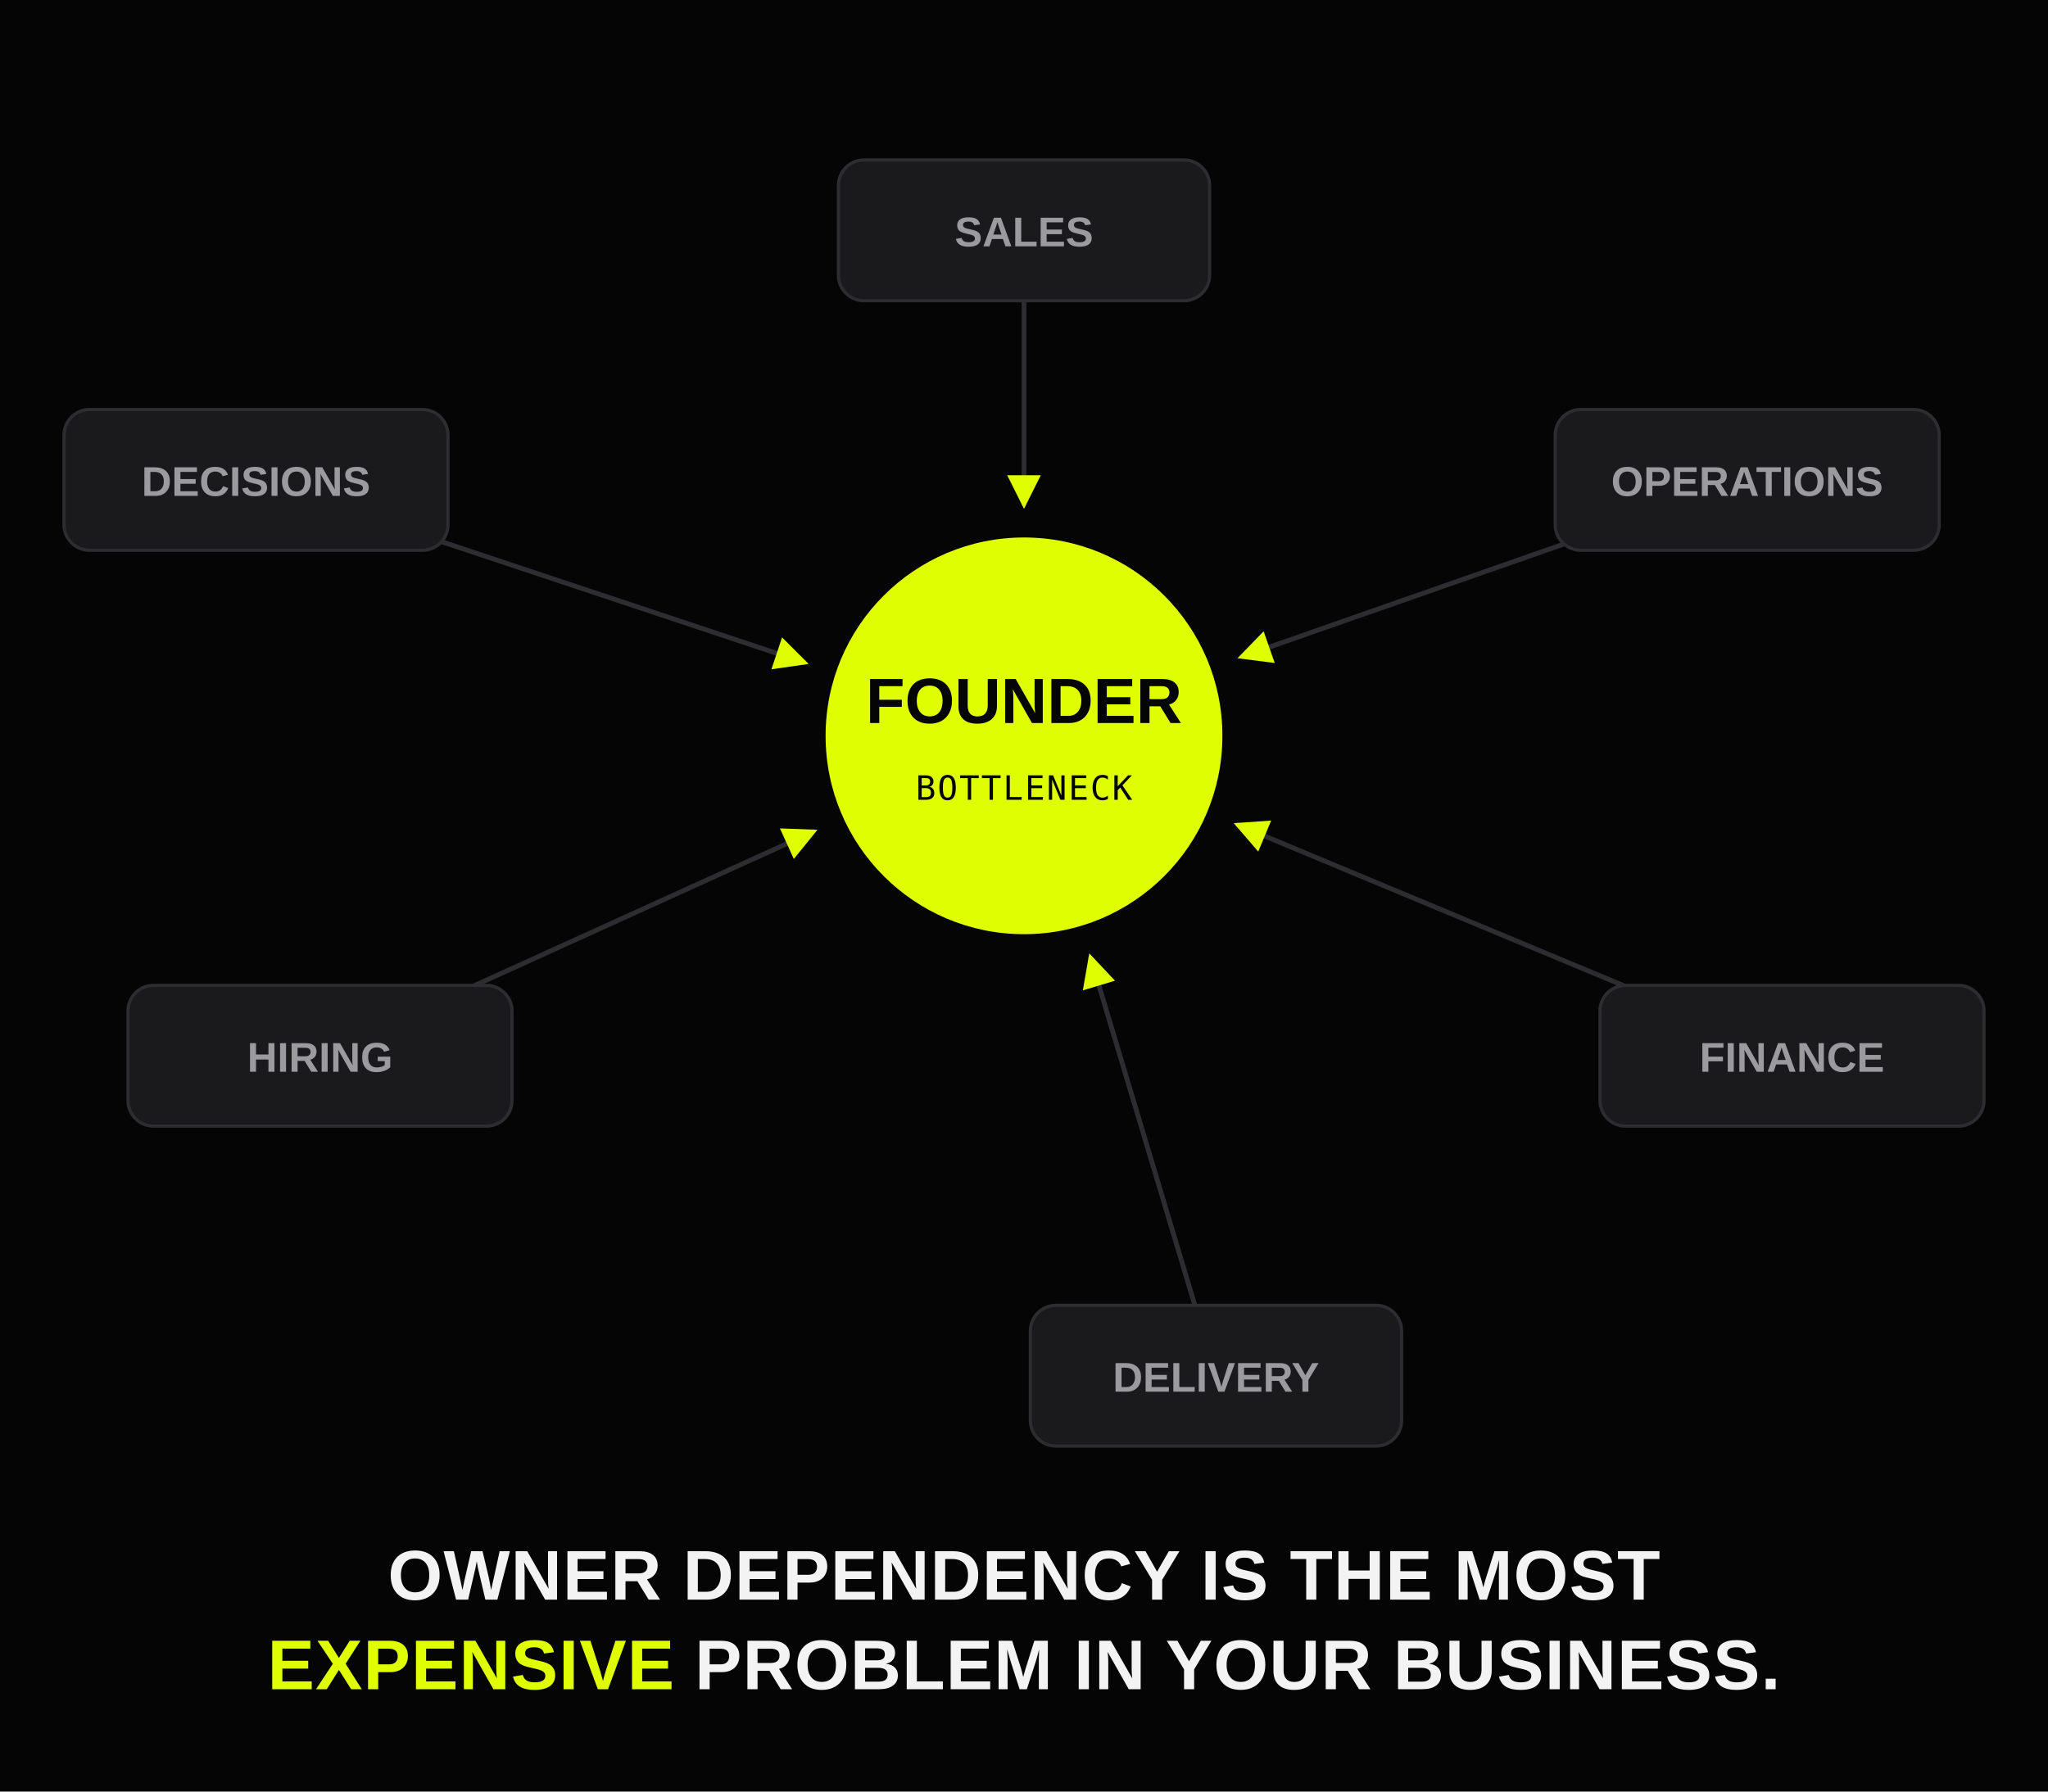
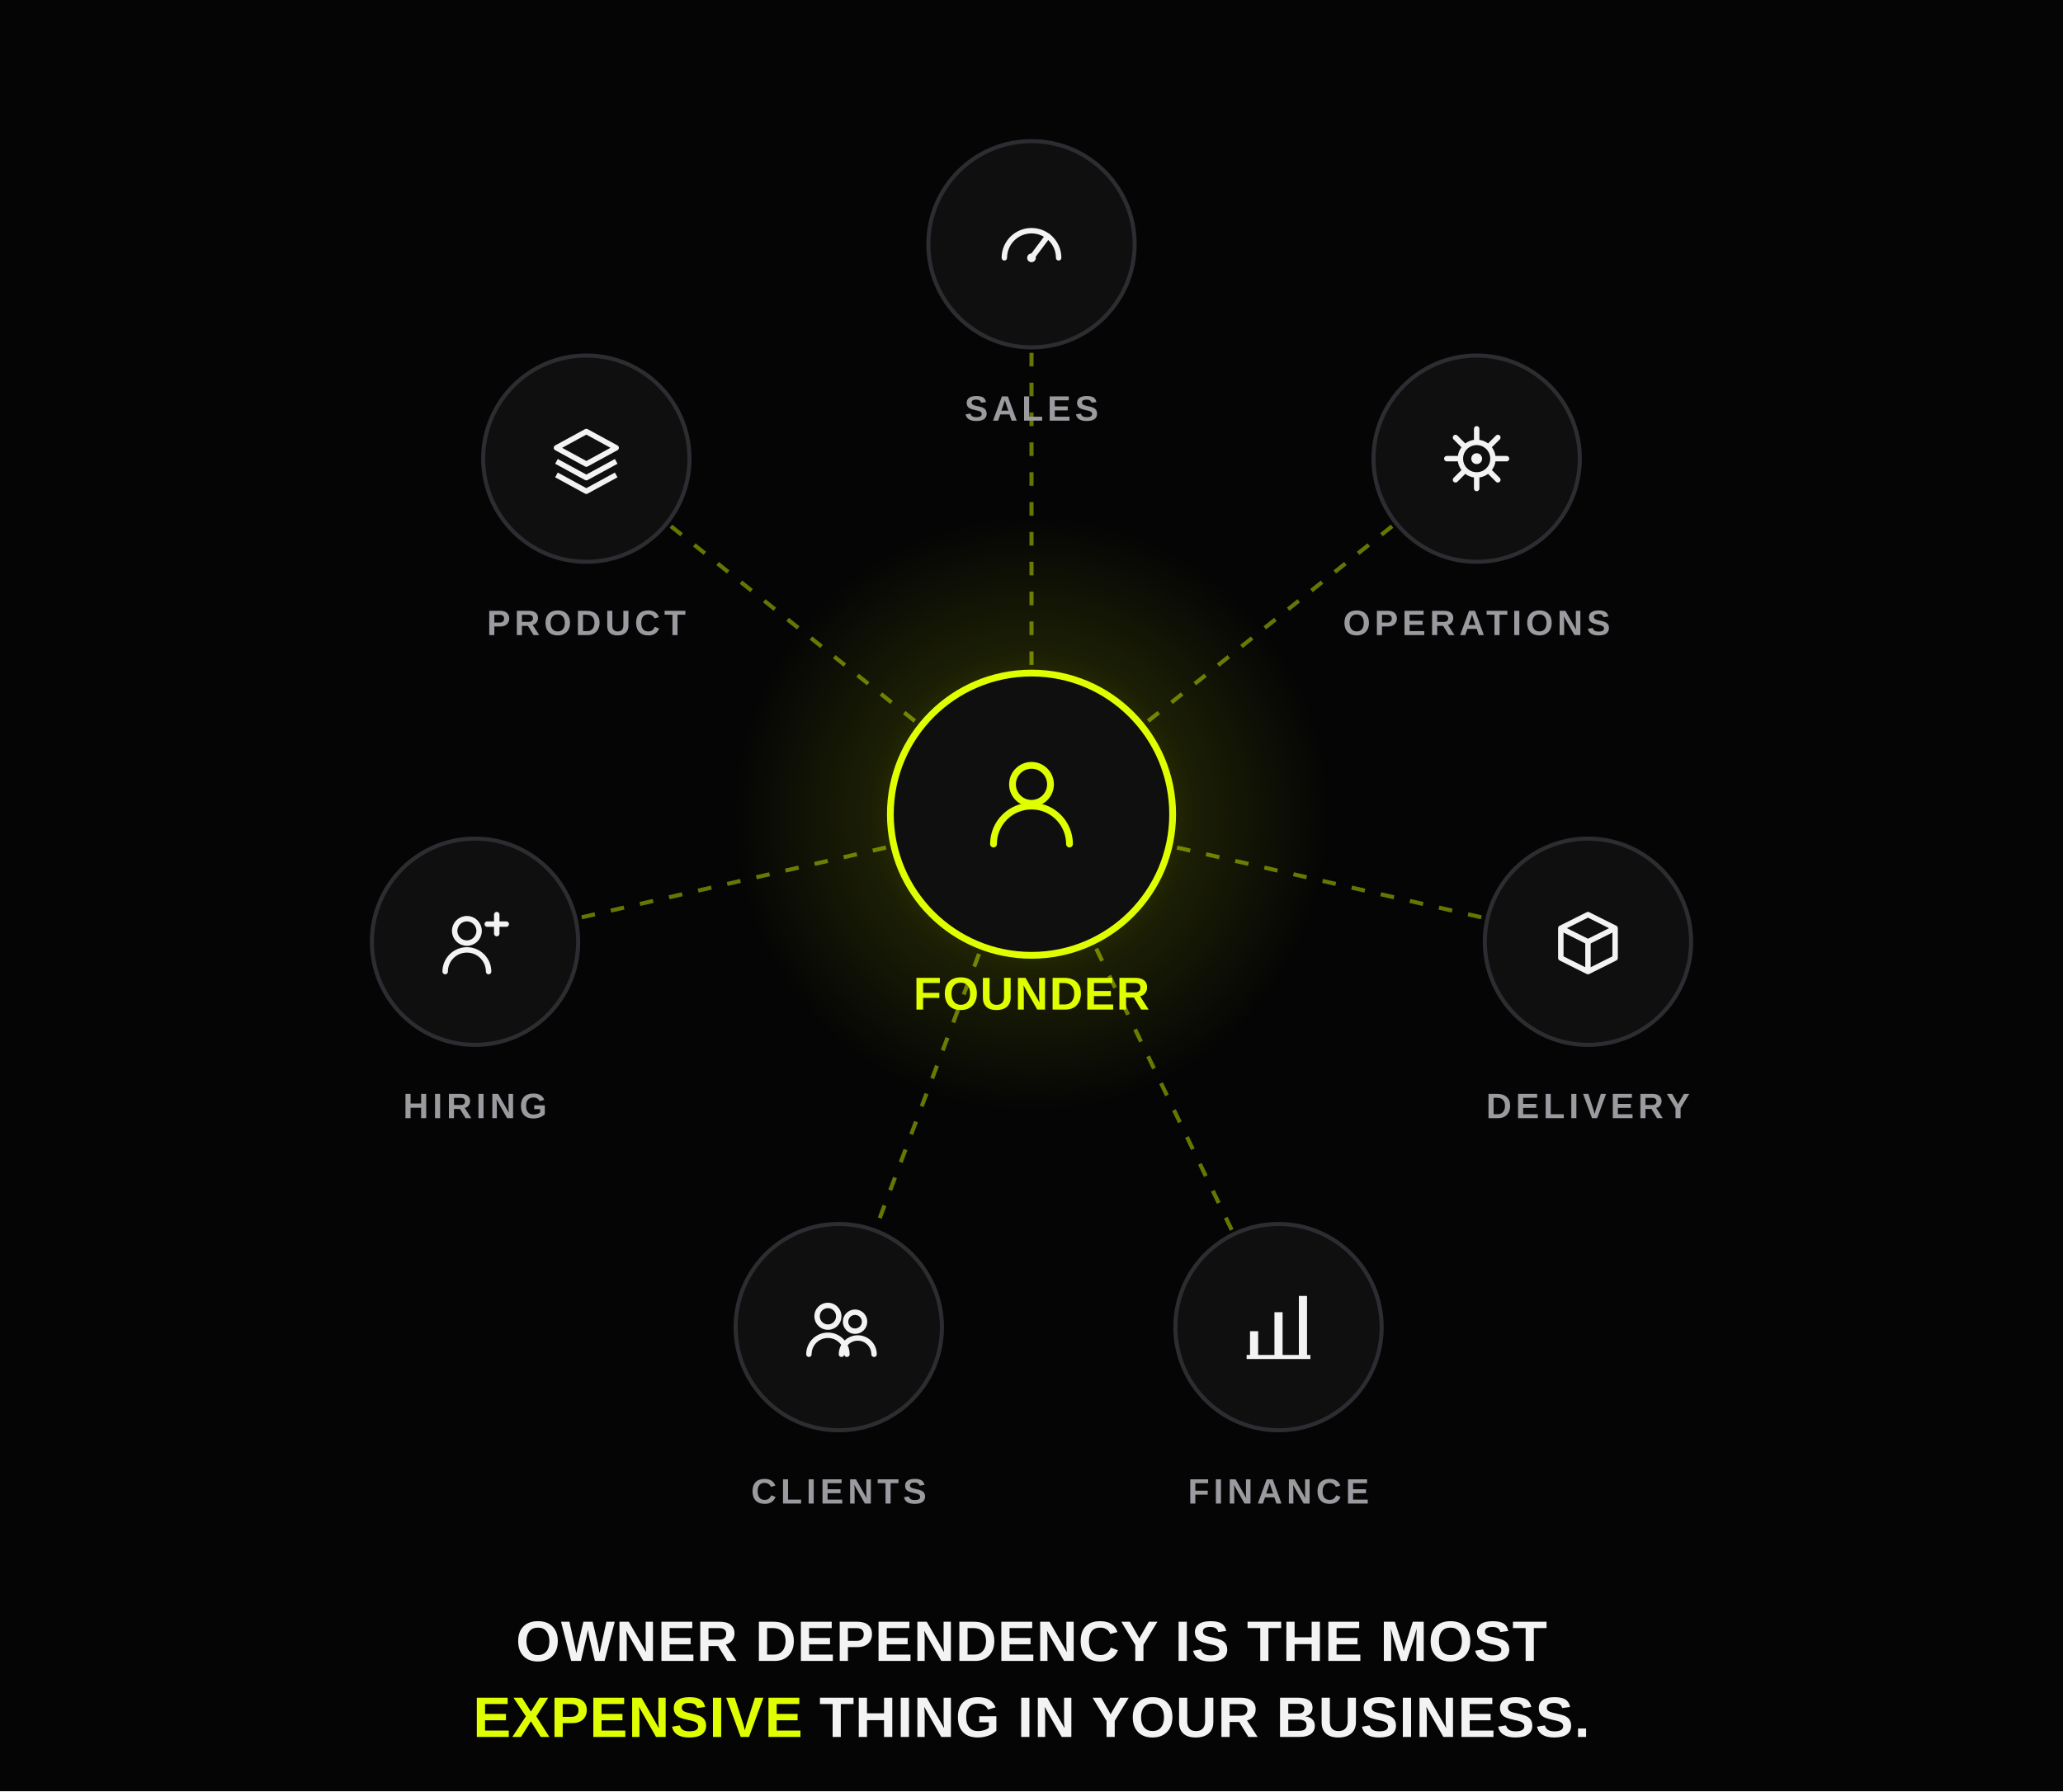
- <svg xmlns="http://www.w3.org/2000/svg" viewBox="0 0 640 560" font-family="'Inter Tight','Helvetica Neue',Arial,sans-serif" role="img" aria-label="Owner dependency is a problem: everything runs through the founder">
+ <svg xmlns="http://www.w3.org/2000/svg" viewBox="0 0 760 660" font-family="'Inter Tight','Helvetica Neue',Arial,sans-serif" role="img" aria-label="Owner dependency: every function runs through the founder">
  <defs>
-     <marker id="arrowIn" viewBox="0 0 10 10" refX="9" refY="5" markerWidth="7" markerHeight="7" orient="auto-start-reverse">
-       <path d="M0 0 L10 5 L0 10 z" fill="#DFFF00" />
-     </marker>
+     <radialGradient id="founderGlow" cx="50%" cy="50%" r="50%">
+       <stop offset="0%" stop-color="#DFFF00" stop-opacity="0.40" />
+       <stop offset="55%" stop-color="#DFFF00" stop-opacity="0.10" />
+       <stop offset="100%" stop-color="#DFFF00" stop-opacity="0" />
+     </radialGradient>
  </defs>
-   <rect width="640" height="560" fill="#050505" />
-   <g stroke="#2D2D31" stroke-width="1.5" fill="none">
-     <line x1="320" y1="72" x2="320" y2="158" marker-end="url(#arrowIn)" />
-     <line x1="546" y1="150" x2="387.7" y2="205.4" marker-end="url(#arrowIn)" />
-     <line x1="560" y1="330" x2="386.5" y2="257.7" marker-end="url(#arrowIn)" />
-     <line x1="380" y1="430" x2="340.7" y2="299" marker-end="url(#arrowIn)" />
-     <line x1="100" y1="330" x2="254.5" y2="259.8" marker-end="url(#arrowIn)" />
-     <line x1="80" y1="150" x2="251.7" y2="207.2" marker-end="url(#arrowIn)" />
+   <rect width="760" height="660" fill="#050505" />
+   <g stroke="#DFFF00" stroke-opacity="0.45" stroke-width="1.5" stroke-dasharray="5 6">
+     <line x1="380" y1="300" x2="380" y2="90" />
+     <line x1="380" y1="300" x2="544" y2="169" />
+     <line x1="380" y1="300" x2="585" y2="347" />
+     <line x1="380" y1="300" x2="471" y2="489" />
+     <line x1="380" y1="300" x2="309" y2="489" />
+     <line x1="380" y1="300" x2="175" y2="347" />
+     <line x1="380" y1="300" x2="216" y2="169" />
  </g>
-   <g font-size="13" font-weight="600" fill="#9A9A9F" text-anchor="middle">
-     <g>
-       <rect x="262" y="50" width="116" height="44" rx="8" fill="#1A1A1D" stroke="#2D2D31" />
-       <text x="320" y="77">SALES</text>
+   <g>
+     <circle cx="380" cy="90" r="38" fill="#0F0F10" stroke="#2D2D31" stroke-width="1.5" />
+     <g transform="translate(366,76)" fill="none" stroke="#F3F3F3" stroke-width="2" stroke-linecap="round">
+       <path d="M4 19 A10 10 0 0 1 24 19" />
+       <path d="M14 19 L20 11" />
+       <circle cx="14" cy="19" r="1.6" fill="#F3F3F3" stroke="none" />
    </g>
-     <g>
-       <rect x="486" y="128" width="120" height="44" rx="8" fill="#1A1A1D" stroke="#2D2D31" />
-       <text x="546" y="155">OPERATIONS</text>
+     <text x="380" y="155" text-anchor="middle" font-size="13" font-weight="700" letter-spacing="1.5" fill="#9A9A9F">SALES</text>
+     <circle cx="544" cy="169" r="38" fill="#0F0F10" stroke="#2D2D31" stroke-width="1.5" />
+     <g transform="translate(530,155)" fill="none" stroke="#F3F3F3" stroke-width="2" stroke-linecap="round">
+       <circle cx="14" cy="14" r="6" />
+       <circle cx="14" cy="14" r="2" fill="#F3F3F3" stroke="none" />
+       <path d="M14 3 v4 M14 25 v-4 M3 14 h4 M25 14 h-4 M6.2 6.2 l2.8 2.8 M21.8 21.8 l-2.8-2.8 M21.8 6.2 l-2.8 2.8 M6.2 21.8 l2.8-2.8" />
    </g>
-     <g>
-       <rect x="500" y="308" width="120" height="44" rx="8" fill="#1A1A1D" stroke="#2D2D31" />
-       <text x="560" y="335">FINANCE</text>
+     <text x="544" y="234" text-anchor="middle" font-size="13" font-weight="700" letter-spacing="1.5" fill="#9A9A9F">OPERATIONS</text>
+     <circle cx="585" cy="347" r="38" fill="#0F0F10" stroke="#2D2D31" stroke-width="1.5" />
+     <g transform="translate(571,333)" fill="none" stroke="#F3F3F3" stroke-width="2" stroke-linejoin="round">
+       <path d="M14 4 L24 9 L24 20 L14 25 L4 20 L4 9 Z" />
+       <path d="M4 9 L14 14 L24 9" />
+       <path d="M14 14 L14 25" />
    </g>
-     <g>
-       <rect x="322" y="408" width="116" height="44" rx="8" fill="#1A1A1D" stroke="#2D2D31" />
-       <text x="380" y="435">DELIVERY</text>
+     <text x="585" y="412" text-anchor="middle" font-size="13" font-weight="700" letter-spacing="1.5" fill="#9A9A9F">DELIVERY</text>
+     <circle cx="471" cy="489" r="38" fill="#0F0F10" stroke="#2D2D31" stroke-width="1.5" />
+     <g transform="translate(457,475)" stroke="#F3F3F3" stroke-width="3" stroke-linecap="square">
+       <path d="M5 24 V17" />
+       <path d="M14 24 V10" />
+       <path d="M23 24 V4" />
+       <path d="M3 25 H25" stroke-width="1.5" />
    </g>
-     <g>
-       <rect x="40" y="308" width="120" height="44" rx="8" fill="#1A1A1D" stroke="#2D2D31" />
-       <text x="100" y="335">HIRING</text>
+     <text x="471" y="554" text-anchor="middle" font-size="13" font-weight="700" letter-spacing="1.5" fill="#9A9A9F">FINANCE</text>
+     <circle cx="309" cy="489" r="38" fill="#0F0F10" stroke="#2D2D31" stroke-width="1.5" />
+     <g transform="translate(295,476)" fill="none" stroke="#F3F3F3" stroke-width="2" stroke-linecap="round">
+       <circle cx="10" cy="9" r="4" />
+       <path d="M3 23 a7 7 0 0 1 14 0" />
+       <circle cx="20" cy="11" r="3.5" />
+       <path d="M15 23 a6 6 0 0 1 12 0" />
    </g>
-     <g>
-       <rect x="20" y="128" width="120" height="44" rx="8" fill="#1A1A1D" stroke="#2D2D31" />
-       <text x="80" y="155">DECISIONS</text>
+     <text x="309" y="554" text-anchor="middle" font-size="13" font-weight="700" letter-spacing="1.5" fill="#9A9A9F">CLIENTS</text>
+     <circle cx="175" cy="347" r="38" fill="#0F0F10" stroke="#2D2D31" stroke-width="1.5" />
+     <g transform="translate(161,333)" fill="none" stroke="#F3F3F3" stroke-width="2" stroke-linecap="round">
+       <circle cx="11" cy="10" r="4.5" />
+       <path d="M3 25 a8 8 0 0 1 16 0" />
+       <path d="M22 4 v7 M18.5 7.5 h7" />
    </g>
+     <text x="175" y="412" text-anchor="middle" font-size="13" font-weight="700" letter-spacing="1.5" fill="#9A9A9F">HIRING</text>
+     <circle cx="216" cy="169" r="38" fill="#0F0F10" stroke="#2D2D31" stroke-width="1.5" />
+     <g transform="translate(202,155)" fill="none" stroke="#F3F3F3" stroke-width="2" stroke-linejoin="round">
+       <path d="M14 4 L25 10 L14 16 L3 10 Z" />
+       <path d="M3 15 L14 21 L25 15" />
+       <path d="M3 20 L14 26 L25 20" />
+     </g>
+     <text x="216" y="234" text-anchor="middle" font-size="13" font-weight="700" letter-spacing="1.5" fill="#9A9A9F">PRODUCT</text>
  </g>
-   <circle cx="320" cy="230" r="62" fill="#DFFF00" />
-   <text x="320" y="226" text-anchor="middle" font-size="20" font-weight="800" fill="#050505">FOUNDER</text>
-   <text x="320" y="250" text-anchor="middle" font-family="'IBM Plex Mono',monospace" font-size="10.5" letter-spacing="0.5" fill="#050505">BOTTLENECK</text>
-   <text x="320" y="500" text-anchor="middle" font-size="22" font-weight="800" letter-spacing="0.3" fill="#F3F3F3">OWNER DEPENDENCY IS THE MOST</text>
-   <text x="320" y="528" text-anchor="middle" font-size="22" font-weight="800" letter-spacing="0.3" fill="#F3F3F3">
-     <tspan fill="#DFFF00">EXPENSIVE</tspan> PROBLEM IN YOUR BUSINESS.</text>
+   <circle cx="380" cy="300" r="110" fill="url(#founderGlow)" />
+   <circle cx="380" cy="300" r="52" fill="#0F0F10" stroke="#DFFF00" stroke-width="2.5" />
+   <g transform="translate(362,278)" fill="none" stroke="#DFFF00" stroke-width="2.5" stroke-linecap="round">
+     <circle cx="18" cy="11" r="7" />
+     <path d="M4 33 a14 14 0 0 1 28 0" />
+   </g>
+   <text x="380" y="372" text-anchor="middle" font-size="17" font-weight="800" letter-spacing="0.5" fill="#DFFF00">FOUNDER</text>
+   <text x="380" y="612" text-anchor="middle" font-size="21" font-weight="800" letter-spacing="0.3" fill="#F3F3F3">OWNER DEPENDENCY IS THE MOST</text>
+   <text x="380" y="640" text-anchor="middle" font-size="21" font-weight="800" letter-spacing="0.3" fill="#F3F3F3">
+     <tspan fill="#DFFF00">EXPENSIVE</tspan> THING IN YOUR BUSINESS.</text>
</svg>
